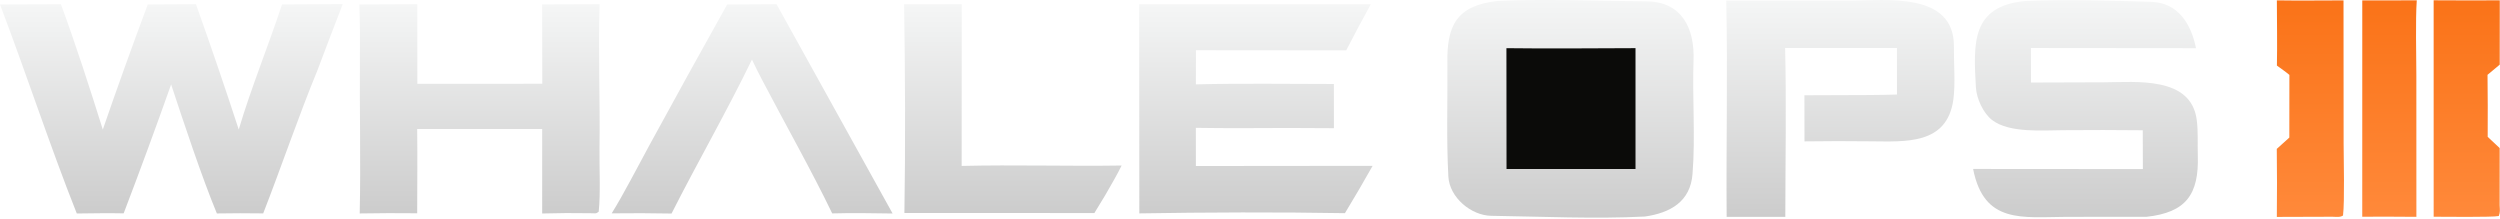
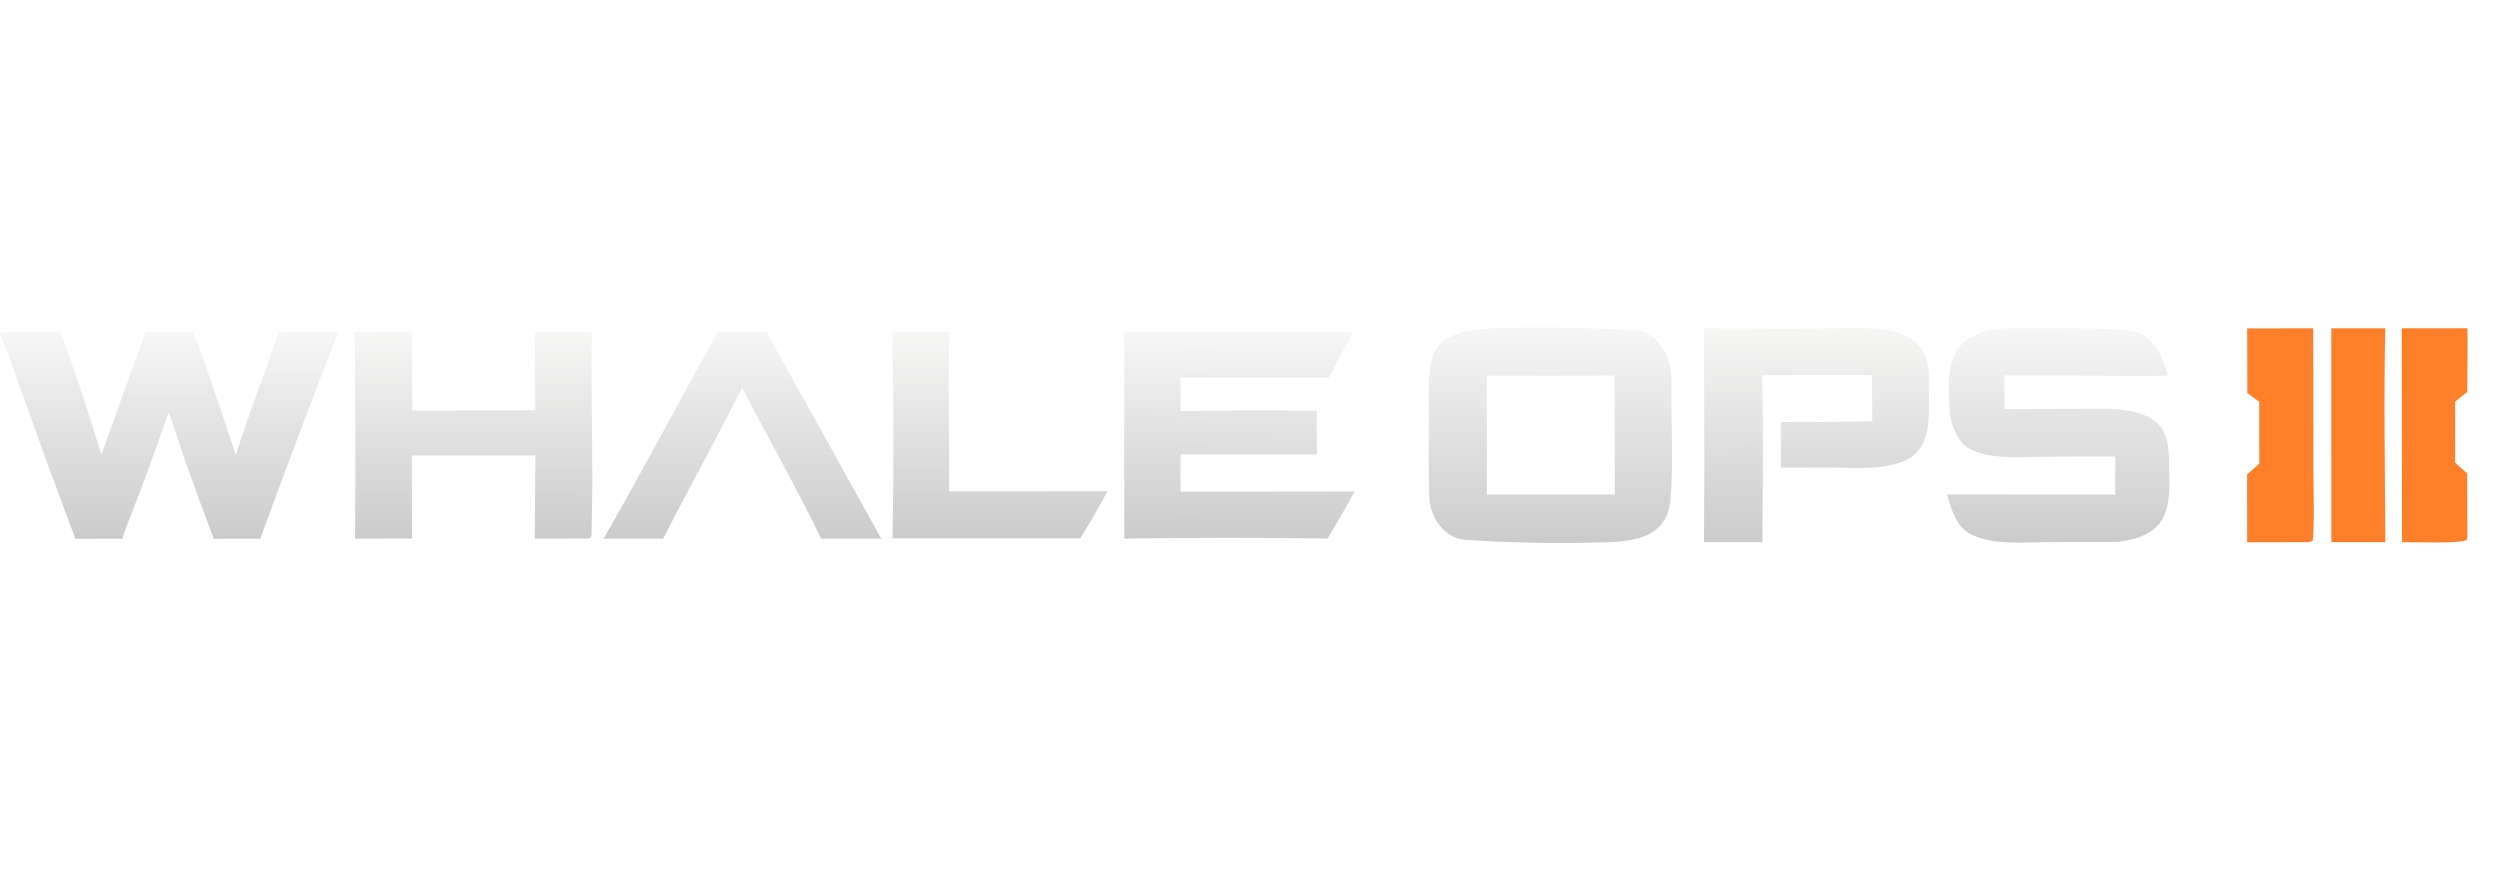
- <svg xmlns="http://www.w3.org/2000/svg" width="1743" height="152" viewBox="0 0 1743 152" fill="none">
-   <path d="M196.646 3.09L238.967 2.861C233.01 18.15 227.152 33.475 221.393 48.84C208.349 80.428 196.143 116.379 183.503 148.78C172.738 148.614 161.97 148.627 151.205 148.82C140.899 124.055 127.823 84.675 119.308 58.855C108.646 88.953 97.613 118.92 86.216 148.748C75.505 148.493 64.288 148.758 53.541 148.847C34.908 101.993 18.205 50.927 0 3.112L42.472 2.964C52.325 29.511 63.237 63.317 71.672 90.335C81.745 61.126 92.195 32.052 103.017 3.112L136.621 2.919C146.954 31.917 156.902 61.05 166.454 90.308C174.758 62.221 187.318 31.302 196.646 3.09Z" fill="url(#paint0_linear_1_86)" />
-   <path d="M794.239 2.995L955.716 2.977C949.84 13.607 944.126 24.317 938.569 35.109L833.821 35.01L833.767 58.823C865.095 58.006 898.51 58.563 929.995 58.558L929.999 89.374C908.978 89.19 887.961 89.181 866.94 89.338C855.879 89.37 844.819 89.302 833.758 89.132L833.763 115.746L957 115.621C950.738 126.726 944.301 137.728 937.689 148.623C892.15 147.806 839.805 148.012 794.346 148.775L794.239 2.995Z" fill="url(#paint1_linear_1_86)" />
-   <path d="M250.553 3.108L290.934 2.928L290.975 58.437L378.09 58.397L377.978 3.076L418.054 2.933C416.968 35.463 418.476 70.054 417.978 102.801C417.767 116.375 418.813 134.501 417.412 147.595C415.433 149.26 414.912 148.627 411.541 148.654C400.364 148.457 389.182 148.52 378.009 148.847L378.005 89.94L290.858 89.949C291.101 109.341 290.881 129.253 290.863 148.686C277.504 148.533 264.145 148.573 250.791 148.816C251.594 112.761 250.625 76.411 250.934 40.329C251.042 27.989 250.984 15.425 250.553 3.108Z" fill="url(#paint2_linear_1_86)" />
-   <path d="M506.974 3.139L541.399 2.928L622.324 148.852C608.193 148.641 594.35 148.394 580.21 148.784C566.335 119.894 546.463 84.666 531.192 55.416C528.727 50.797 526.537 46.232 524.265 41.519C507.118 76.99 486.087 113.515 468.199 148.879C454.288 148.609 440.377 148.56 426.471 148.74C434.686 135.637 445.095 115.239 452.771 101.234C470.655 68.434 488.722 35.733 506.974 3.139Z" fill="url(#paint3_linear_1_86)" />
-   <path d="M630.341 2.977L670.53 2.942L670.463 115.679C707.213 114.786 744.982 115.975 782.002 115.396C778.752 122.071 774.286 129.532 770.578 136.072L763.005 148.529L630.548 148.524C631.306 102.015 631.091 49.441 630.341 2.977Z" fill="url(#paint4_linear_1_86)" />
-   <path d="M1043.94 0.662C1076.98 -0.851 1114.75 0.662 1148.01 0.954C1172.72 1.169 1181.55 19.856 1180.74 42.09C1179.82 67.169 1182.08 95.731 1180.04 121.044C1178.65 140.723 1164.36 148.453 1146.82 150.958C1112.51 152.758 1074.15 150.953 1039.61 150.451C1025.76 150.253 1010.61 137.77 1009.8 123.105C1008.37 97.136 1009.34 70.378 1009.12 44.307C1008.61 17.769 1015.44 3.993 1043.94 0.662Z" fill="url(#paint5_linear_1_86)" />
-   <path d="M1050.28 33.588C1080.03 33.974 1110.49 33.651 1140.28 33.57L1140.28 117.817L1050.35 117.826L1050.28 33.588Z" fill="#0B0B09" />
-   <path d="M1412.09 0.707C1439.36 -0.487 1472.46 0.415 1499.88 1.282C1518.33 1.861 1527.6 16.364 1531.06 33.592L1415.96 33.476L1415.99 57.545L1467.03 57.383C1489.47 57.271 1527.62 53.074 1531.56 83.567C1532.65 91.947 1532.04 100.054 1532.31 108.318C1533.18 135.727 1524 148.152 1496.56 151.16L1441.06 151.182C1409.91 151.331 1383.26 156.34 1375.65 117.794L1494.01 117.884L1493.93 90.816C1475.53 90.619 1457.14 90.601 1438.74 90.758C1424.51 90.794 1401.01 92.953 1388.92 83.701C1382.76 78.988 1378.03 68.709 1377.6 60.889C1375.91 30.567 1374.12 4.177 1412.09 0.707Z" fill="url(#paint6_linear_1_86)" />
-   <path d="M1203.55 0.429L1289.44 0.438C1314.2 0.442 1362.74 -6.174 1362.27 32.645C1362.14 44.016 1363.38 58.353 1361.89 69.342C1357.54 101.275 1328.18 98.649 1304.18 98.524C1288.82 98.335 1273.46 98.349 1258.09 98.569L1258.04 66.419L1303.31 66.249C1309.66 66.262 1316.2 66.042 1322.57 65.903L1322.55 33.485L1244.59 33.471C1245.52 71.442 1244.76 113.068 1244.72 151.196L1203.82 151.187C1203.42 101.302 1204.63 50.17 1203.55 0.429Z" fill="url(#paint7_linear_1_86)" />
-   <path d="M1646.98 0.276L1684.97 0.249C1684.01 14.236 1684.68 38.149 1684.68 52.751L1684.71 151.178C1672.23 150.98 1659.46 151.106 1646.96 151.097L1646.98 0.276Z" fill="url(#paint8_linear_1_86)" />
-   <path d="M1587.43 0.254C1602.73 0.505 1618.55 0.285 1633.9 0.272L1633.97 99.875C1633.99 111.11 1634.75 140.108 1633.56 150.249C1631.54 151.645 1628.87 151.164 1626.24 151.111L1587.41 151.236C1587.59 135.426 1587.57 119.617 1587.37 103.807L1596.12 95.911L1596.17 52.226C1593.65 50.089 1590.19 47.714 1587.46 45.721C1587.76 30.85 1587.47 15.188 1587.43 0.254Z" fill="url(#paint9_linear_1_86)" />
-   <path d="M1696.74 0.2C1712.11 0.303 1727.48 0.316 1742.84 0.236L1742.8 45.066L1734.3 52.172C1734.47 66.581 1734.51 80.995 1734.42 95.408L1742.77 103.255L1742.75 143.233C1742.9 146.258 1743.21 147.735 1742.16 150.603C1738.08 151.546 1703.61 151.115 1696.75 151.106L1696.74 0.2Z" fill="url(#paint10_linear_1_86)" />
-   <path d="M1651.37 2.628C1661.41 2.265 1672.3 2.516 1682.41 2.556C1683.55 23.322 1683.24 45.681 1683.23 66.585C1683.34 94.044 1683.24 121.507 1682.94 148.965C1673.54 149.073 1658.96 149.611 1650.11 148.799C1649.32 144.548 1649.49 139.574 1649.45 135.193C1649.06 93.536 1649.46 51.839 1649.66 10.178C1649.67 7.566 1650.4 5.034 1651.37 2.628Z" fill="url(#paint11_linear_1_86)" />
+ <svg xmlns="http://www.w3.org/2000/svg" width="1766" height="615" viewBox="0 0 1766 615">
  <defs>
-     <linearGradient id="paint0_linear_1_86" x1="119.484" y1="2.861" x2="119.484" y2="148.847" gradientUnits="userSpaceOnUse">
-       <stop stop-color="#F5F6F6" />
-       <stop offset="1" stop-color="#CCCCCC" />
-     </linearGradient>
-     <linearGradient id="paint1_linear_1_86" x1="875.619" y1="2.977" x2="875.619" y2="148.775" gradientUnits="userSpaceOnUse">
-       <stop stop-color="#F5F6F6" />
-       <stop offset="1" stop-color="#CCCCCC" />
-     </linearGradient>
-     <linearGradient id="paint2_linear_1_86" x1="334.355" y1="2.928" x2="334.355" y2="148.847" gradientUnits="userSpaceOnUse">
-       <stop stop-color="#F5F6F6" />
-       <stop offset="1" stop-color="#CCCCCC" />
-     </linearGradient>
-     <linearGradient id="paint3_linear_1_86" x1="524.398" y1="2.928" x2="524.398" y2="148.879" gradientUnits="userSpaceOnUse">
-       <stop stop-color="#F5F6F6" />
-       <stop offset="1" stop-color="#CCCCCC" />
-     </linearGradient>
-     <linearGradient id="paint4_linear_1_86" x1="706.172" y1="2.942" x2="706.172" y2="148.529" gradientUnits="userSpaceOnUse">
-       <stop stop-color="#F5F6F6" />
-       <stop offset="1" stop-color="#CCCCCC" />
-     </linearGradient>
-     <linearGradient id="paint5_linear_1_86" x1="1094.96" y1="0" x2="1094.96" y2="151.739" gradientUnits="userSpaceOnUse">
-       <stop stop-color="#F5F6F6" />
-       <stop offset="1" stop-color="#CCCCCC" />
-     </linearGradient>
-     <linearGradient id="paint6_linear_1_86" x1="1454.01" y1="0.132" x2="1454.01" y2="151.471" gradientUnits="userSpaceOnUse">
-       <stop stop-color="#F5F6F6" />
-       <stop offset="1" stop-color="#CCCCCC" />
-     </linearGradient>
-     <linearGradient id="paint7_linear_1_86" x1="1283.09" y1="0.013" x2="1283.09" y2="151.196" gradientUnits="userSpaceOnUse">
-       <stop stop-color="#F5F6F6" />
-       <stop offset="1" stop-color="#CCCCCC" />
-     </linearGradient>
-     <linearGradient id="paint8_linear_1_86" x1="1665.14" y1="0.2" x2="1665.14" y2="151.236" gradientUnits="userSpaceOnUse">
-       <stop stop-color="#FA7318" />
-       <stop offset="1" stop-color="#FF893A" />
-     </linearGradient>
-     <linearGradient id="paint9_linear_1_86" x1="1665.14" y1="0.2" x2="1665.14" y2="151.236" gradientUnits="userSpaceOnUse">
-       <stop stop-color="#FA7318" />
-       <stop offset="1" stop-color="#FF893A" />
-     </linearGradient>
-     <linearGradient id="paint10_linear_1_86" x1="1665.14" y1="0.2" x2="1665.14" y2="151.236" gradientUnits="userSpaceOnUse">
-       <stop stop-color="#FA7318" />
-       <stop offset="1" stop-color="#FF893A" />
-     </linearGradient>
-     <linearGradient id="paint11_linear_1_86" x1="1665.14" y1="0.2" x2="1665.14" y2="151.236" gradientUnits="userSpaceOnUse">
-       <stop stop-color="#FA7318" />
-       <stop offset="1" stop-color="#FF893A" />
+     <linearGradient id="gradient_0" gradientUnits="userSpaceOnUse" x1="1094.734" y1="381.271" x2="1094.656" y2="232.866">
+       <stop offset="0" stop-color="#CDCCCC" />
+       <stop offset="1" stop-color="#F6F6F6" />
    </linearGradient>
  </defs>
+   <path fill="url(#gradient_0)" d="M1062.11 231.555C1091.81 231.036 1126.03 231.406 1155.74 233.557C1172.14 234.745 1181.18 253.77 1180.77 269.105C1180.04 296.691 1182.6 326.544 1179.84 354.156C1176.88 382.828 1148.44 382.833 1125.95 383.272C1098.1 384.2 1063.36 383.206 1035.36 381.343C1019.6 380.294 1009.29 364.284 1009.63 349.159C1008.95 331.698 1009.43 314.058 1009.31 296.632C1008.95 247.008 1006.82 233.257 1062.11 231.555ZM1050.36 349.314L1140.71 349.314L1140.55 265.287C1110.47 265.542 1080.39 265.558 1050.31 265.334L1050.36 349.314Z" />
+   <defs>
+     <linearGradient id="gradient_1" gradientUnits="userSpaceOnUse" x1="874.241" y1="378.316" x2="875.182" y2="235.832">
+       <stop offset="0" stop-color="#CDCCCC" />
+       <stop offset="1" stop-color="#F6F6F6" />
+     </linearGradient>
+   </defs>
+   <path fill="url(#gradient_1)" d="M794.161 234.571L955.754 234.575L938.665 266.738L833.935 266.679L833.876 290.475C865.969 289.755 898.074 289.652 930.171 290.166L930.203 320.919L868.772 320.916L833.92 320.888L833.946 347.326L956.941 347.174C951.151 358.108 944.143 369.629 937.873 380.382C889.97 379.775 842.061 379.798 794.159 380.449L794.161 234.571Z" />
+   <defs>
+     <linearGradient id="gradient_2" gradientUnits="userSpaceOnUse" x1="1453.706" y1="381.324" x2="1454.003" y2="232.867">
+       <stop offset="0" stop-color="#CDCCCC" />
+       <stop offset="1" stop-color="#F6F6F6" />
+     </linearGradient>
+   </defs>
+   <path fill="url(#gradient_2)" d="M1412.91 232.349C1421.56 231.301 1441.96 231.911 1451.13 231.829C1467.71 232.125 1484.35 231.768 1500.88 233.143C1521.03 234.818 1526.51 248.66 1531.46 265.384C1493.6 266.053 1454.25 264.755 1415.93 265.261L1415.94 288.974L1467.49 288.8C1483.88 288.733 1507.56 287.09 1521.54 296.831C1533.99 306.062 1531.88 322.955 1532.38 336.142C1533.51 365.618 1526.23 378.91 1496.04 382.808C1479.11 382.75 1462.17 382.803 1445.23 382.969C1428.53 383.139 1407.23 385.075 1392.06 377.316C1381.67 371.999 1378.41 359.682 1375.42 349.29L1494.26 349.362L1494.2 322.47C1476.84 322.378 1459.48 322.436 1442.12 322.645C1426.88 322.756 1401.92 324.786 1389.1 315.584C1382.13 310.58 1377.84 298.834 1377.25 290.355C1375.06 259.021 1376.36 235.902 1412.91 232.349Z" />
+   <defs>
+     <linearGradient id="gradient_3" gradientUnits="userSpaceOnUse" x1="333.756" y1="377.848" x2="333.668" y2="236.289">
+       <stop offset="0" stop-color="#CDCCCC" />
+       <stop offset="1" stop-color="#F6F6F5" />
+     </linearGradient>
+   </defs>
+   <path fill="url(#gradient_3)" d="M250.635 234.664L290.801 234.615C291.067 253.066 291.21 271.519 291.229 289.972L378.154 289.873C377.9 271.463 377.798 253.05 377.85 234.638L418.065 234.632C417.22 282.163 419.4 330.374 417.771 377.916C417.718 379.474 416.777 379.762 415.647 380.42L377.728 380.496L378.217 321.773L290.851 321.795L291.112 380.397L250.836 380.495C251.142 331.885 251.075 283.273 250.635 234.664Z" />
+   <defs>
+     <linearGradient id="gradient_4" gradientUnits="userSpaceOnUse" x1="1282.794" y1="380.295" x2="1282.463" y2="232.716">
+       <stop offset="0" stop-color="#CDCCCC" />
+       <stop offset="1" stop-color="#F6F6F5" />
+     </linearGradient>
+   </defs>
+   <path fill="url(#gradient_4)" d="M1307.08 231.573C1307.42 231.563 1307.77 231.557 1308.11 231.555C1337.56 231.449 1364.33 234.69 1362.64 270.765C1362.15 286.133 1365.47 308.33 1353.37 320.205C1340.11 333.223 1309.66 330.317 1292.12 330.21L1258.07 330.269L1257.97 298.056C1278.64 298.527 1301.73 297.796 1322.59 297.534C1322.43 286.783 1322.48 275.877 1322.43 265.111C1306.41 264.567 1287.7 265.024 1271.47 265.012L1244.7 265.076C1245.91 303.142 1245.1 344.787 1244.98 382.953L1203.7 382.971C1204.05 332.65 1204 282.326 1203.54 232.005C1237.09 232.009 1273.84 232.825 1307.08 231.573Z" />
+   <defs>
+     <linearGradient id="gradient_5" gradientUnits="userSpaceOnUse" x1="523.85" y1="378.666" x2="523.863" y2="236.338">
+       <stop offset="0" stop-color="#CDCCCC" />
+       <stop offset="1" stop-color="#F5F5F5" />
+     </linearGradient>
+   </defs>
+   <path fill="url(#gradient_5)" d="M507.057 234.669L541.523 234.621L622.551 380.545C608.412 380.45 594.273 380.438 580.135 380.507C564.344 348.284 546.9 316.571 529.897 284.953L524.357 273.616C506.199 309.727 486.777 344.65 468.354 380.555C454.413 380.391 440.303 380.5 426.345 380.506C453.663 333.278 480.016 282.655 507.057 234.669Z" />
+   <defs>
+     <linearGradient id="gradient_6" gradientUnits="userSpaceOnUse" x1="705.367" y1="377.806" x2="705.348" y2="236.33">
+       <stop offset="0" stop-color="#CDCCCC" />
+       <stop offset="1" stop-color="#F6F6F5" />
+     </linearGradient>
+   </defs>
+   <path fill="url(#gradient_6)" d="M630.297 234.591L670.354 234.616C669.959 271.78 670.378 309.905 670.547 347.127L782.303 347.01C778.649 353.945 774.33 361.308 770.469 368.193L763.133 380.302L630.474 380.296C631.394 331.731 631.335 283.153 630.297 234.591Z" />
+   <path fill="#FD7F2A" d="M1587.41 231.976L1634.05 231.943L1634.17 333.372C1634.19 345.176 1634.98 371.368 1633.71 381.872C1631.61 383.277 1629.71 382.86 1626.88 382.961L1587.38 383.041L1587.35 335.141L1595.98 327.516L1595.92 283.786L1587.54 277.666L1587.41 231.976Z" />
+   <path fill="#FD7F2A" d="M1696.57 231.895L1742.97 231.878C1743.2 246.628 1742.93 262.011 1742.86 276.811L1734.33 283.725L1734.27 326.656C1736.49 328.992 1740.3 332.184 1742.82 334.4L1742.93 375.86C1743.01 377.811 1742.84 379.333 1742.65 381.266C1739.57 384.202 1703.36 382.961 1696.77 382.937L1696.57 231.895Z" />
+   <path fill="#FD7F2A" d="M1646.83 231.939L1684.94 231.932C1683.83 281.561 1684.74 333.144 1685.01 382.941L1646.87 382.985L1646.83 231.939Z" />
+   <defs>
+     <linearGradient id="gradient_7" gradientUnits="userSpaceOnUse" x1="118.807" y1="378.746" x2="119" y2="235.324">
+       <stop offset="0" stop-color="#CDCCCC" />
+       <stop offset="1" stop-color="#F6F6F6" />
+     </linearGradient>
+   </defs>
+   <path fill="url(#gradient_7)" d="M196.582 234.656L238.897 234.591C220.041 283.054 201.689 331.711 183.843 380.555L151.024 380.588C143.992 362.227 137.22 343.767 130.713 325.214C126.926 314.304 123.147 301.613 119.18 291.037C112.462 310.517 105.459 329.899 98.174 349.174C94.87 357.982 89.03 371.96 86.408 380.581C75.363 380.513 64.317 380.533 53.272 380.64C41.327 348.998 29.69 317.241 18.364 285.372C15.753 278.098 2.201 239.337 0 236.15L0 235.299C6.157 234.054 34.285 234.608 42.521 234.668C52.629 260.372 63.433 294.46 71.624 321.231C81.817 292.293 92.237 263.436 102.884 234.662L136.573 234.652C147.319 262.558 157.072 292.913 166.569 321.411C175.774 291.83 187.464 263.403 196.582 234.656Z" />
</svg>
